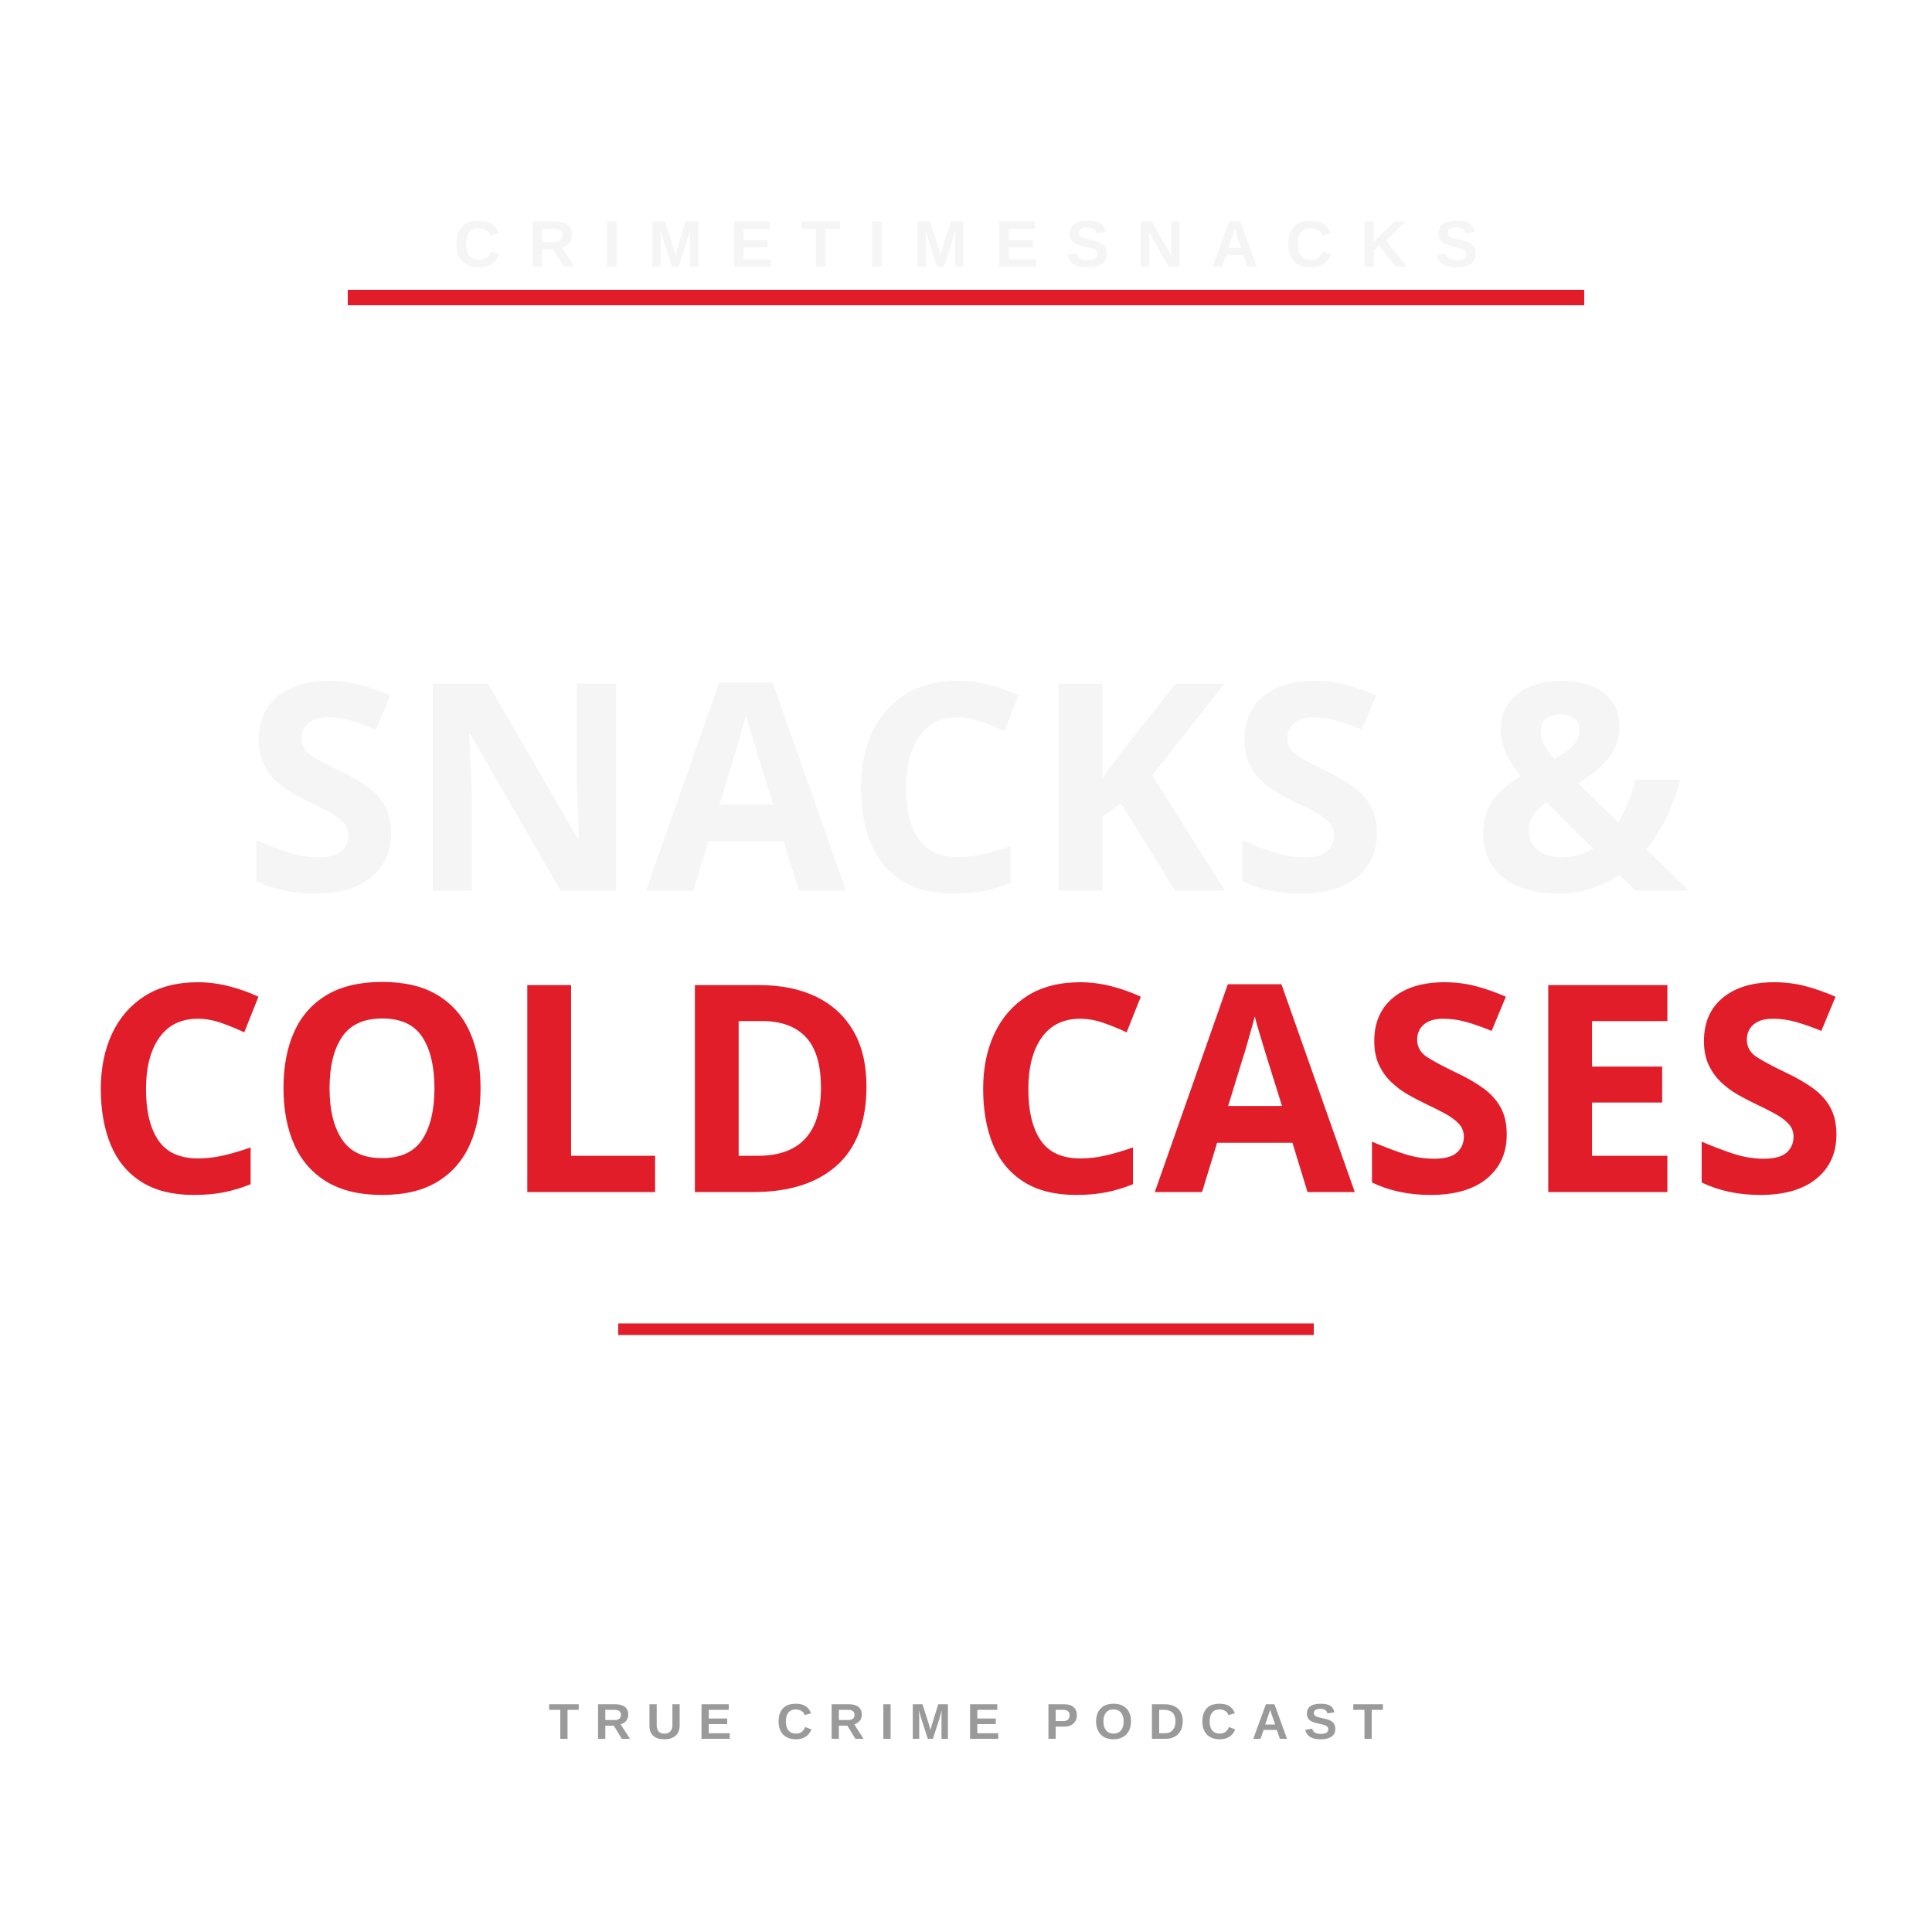
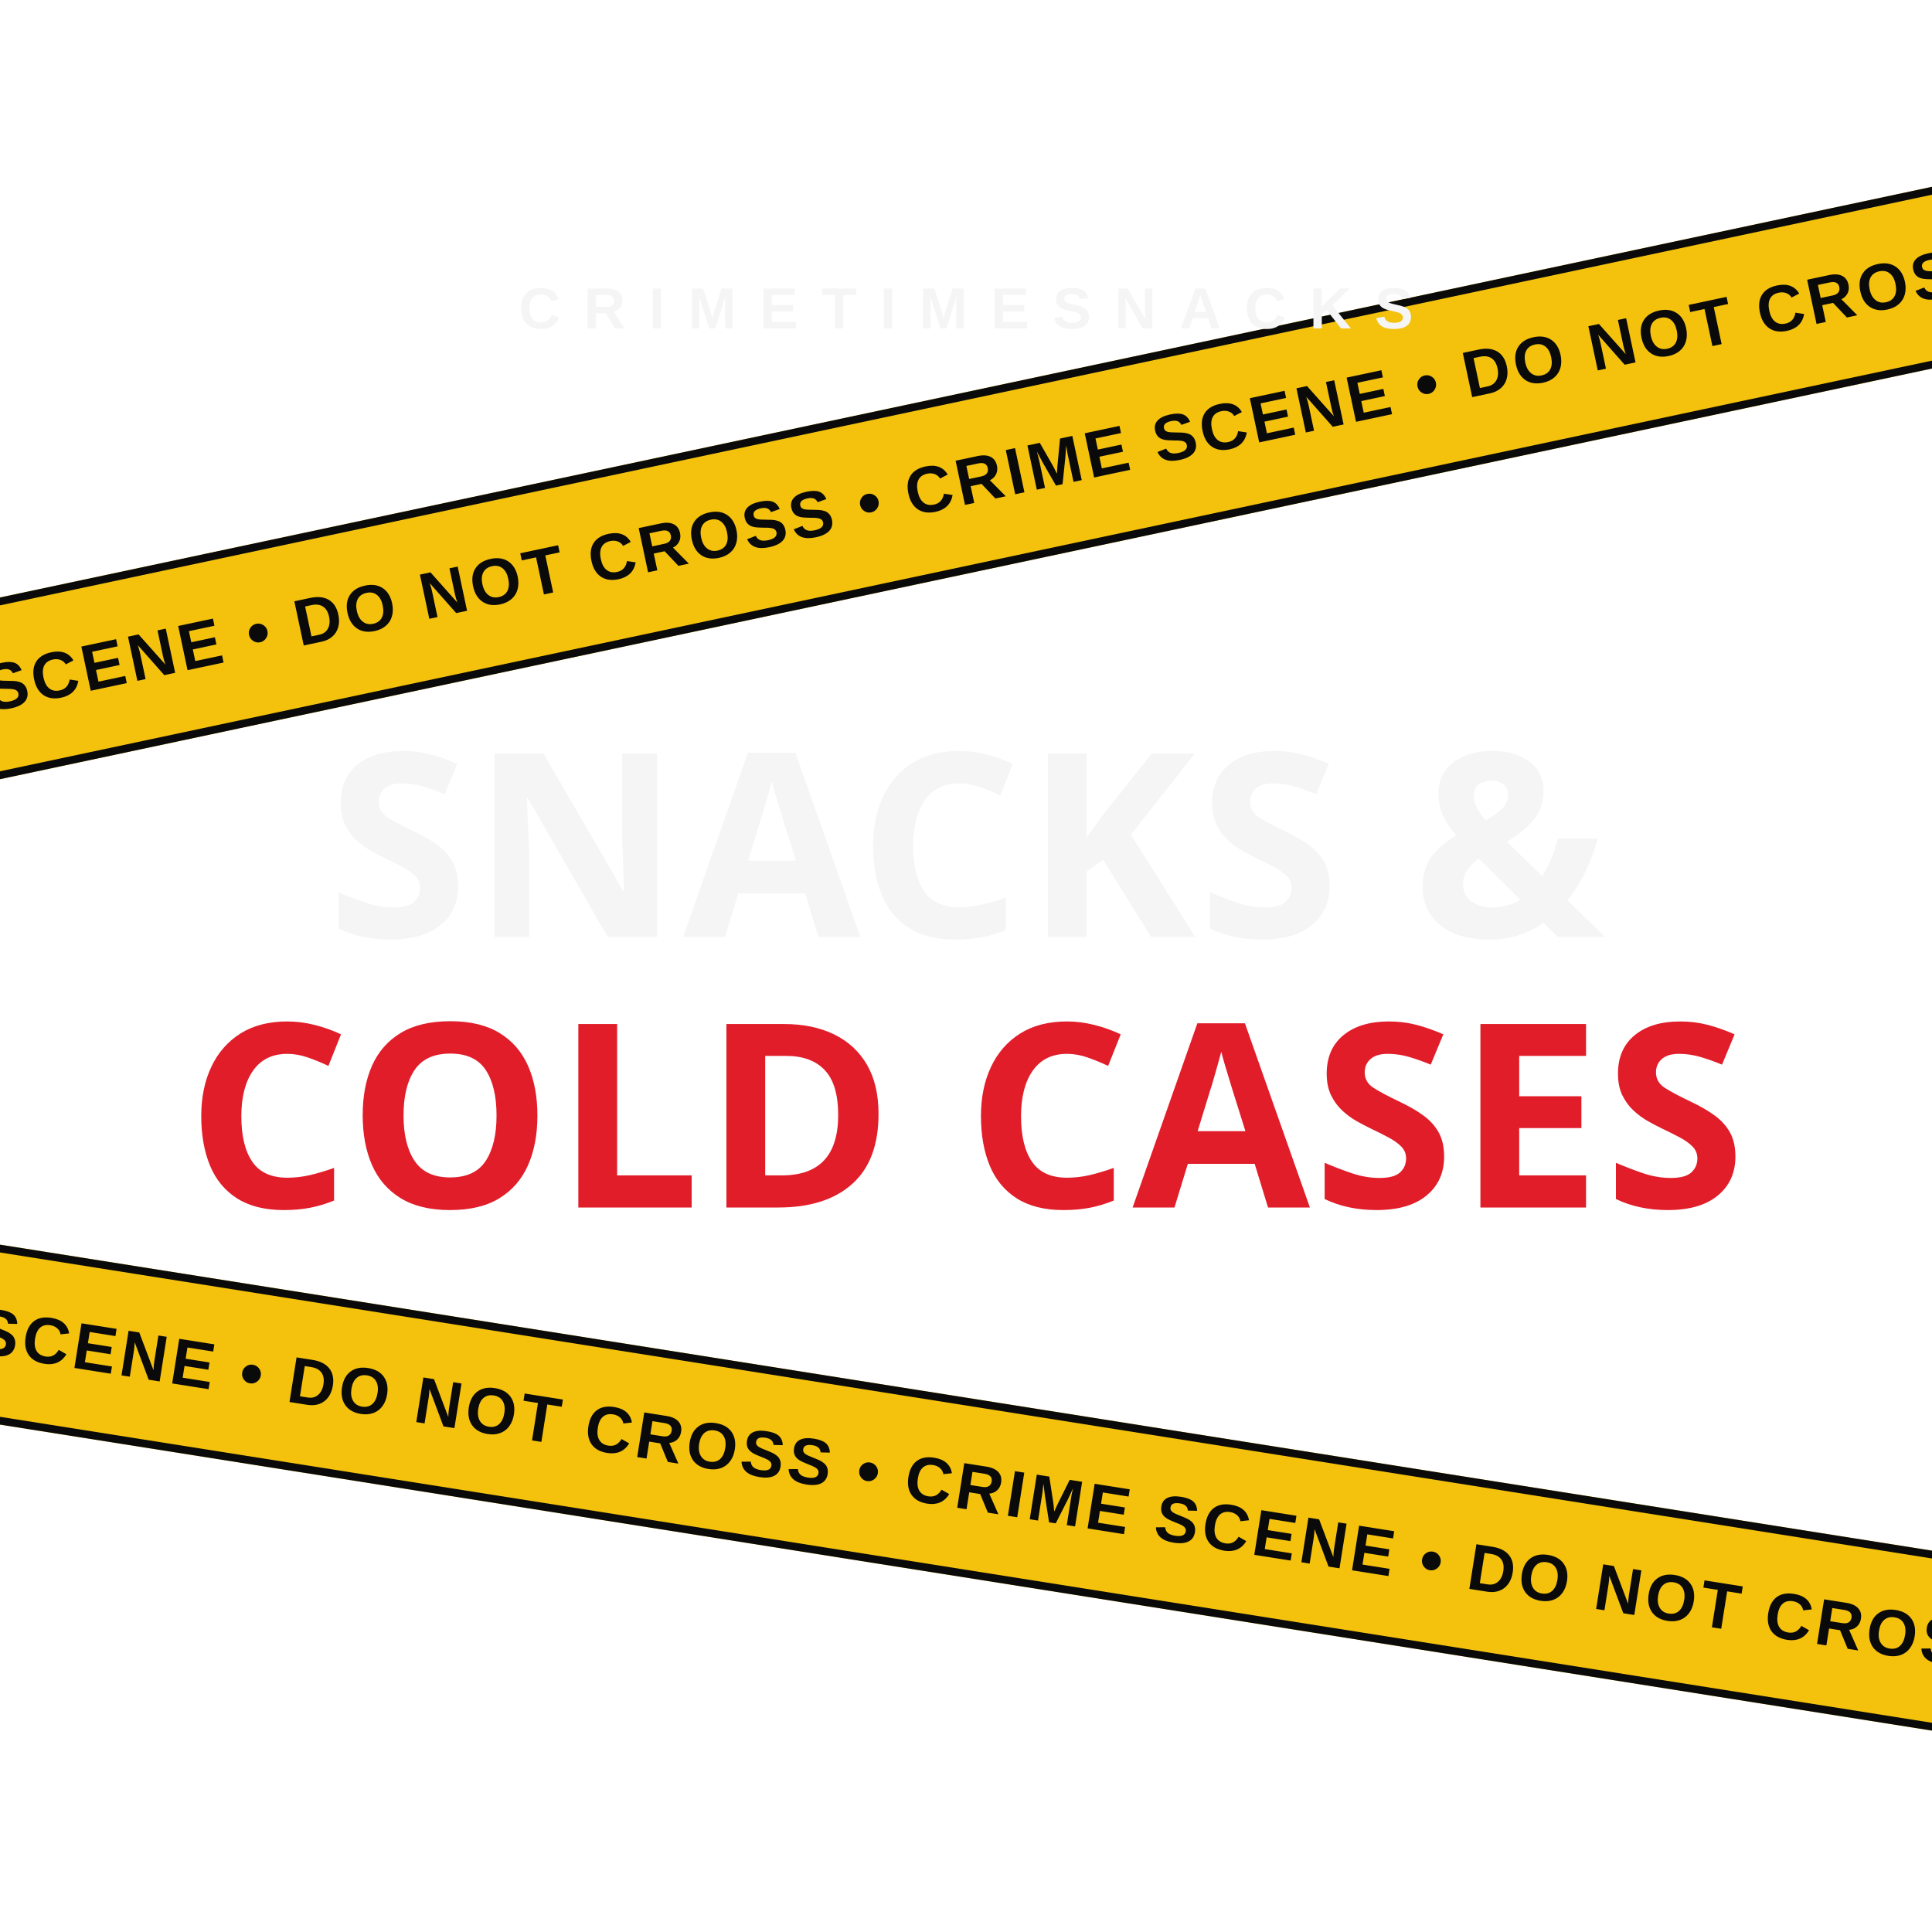
- <svg xmlns="http://www.w3.org/2000/svg" viewBox="0 0 1000 1000" width="1000" height="1000" role="img" aria-label="Snacks &amp; / Cold Cases design">
-   <g>
-     <rect x="180" y="150" width="640" height="8" fill="#e11d2a" />
-     <text x="500" y="138" font-family="'Montserrat',Arial,sans-serif" font-weight="700" font-size="34" letter-spacing="14" fill="#f5f5f5" text-anchor="middle">CRIMETIMESNACKS</text>
-     <text x="500" y="461" font-family="'Montserrat','Arial Black',Impact,sans-serif" font-weight="900" font-size="150" letter-spacing="2" fill="#f5f5f5" text-anchor="middle">SNACKS &amp;</text>
-     <text x="500" y="617" font-family="'Montserrat','Arial Black',Impact,sans-serif" font-weight="900" font-size="150" letter-spacing="2" fill="#e11d2a" text-anchor="middle">COLD CASES</text>
-     <rect x="320" y="685" width="360" height="6" fill="#e11d2a" />
-     <text x="500" y="900" font-family="'Montserrat',Arial,sans-serif" font-weight="600" font-size="26" letter-spacing="8" fill="#9a9a9a" text-anchor="middle">TRUE CRIME PODCAST</text>
+ <svg xmlns="http://www.w3.org/2000/svg" viewBox="0 0 1000 1000" width="1000" height="1000" role="img" aria-label="Snacks &amp; / Cold Cases CrimeTimeSnacks design">
+   <g transform="rotate(-12 500 250)">
+     <rect x="-160" y="204" width="1320" height="92" fill="#f4c20d" />
+     <rect x="-160" y="204" width="1320" height="4" fill="#0a0a0a" />
+     <rect x="-160" y="292" width="1320" height="4" fill="#0a0a0a" />
+     <text x="-150" y="261" font-family="'Montserrat',Arial,sans-serif" font-weight="800" font-size="34" letter-spacing="2" fill="#0a0a0a">CRIME SCENE • DO NOT CROSS • CRIME SCENE • DO NOT CROSS • CRIME SCENE • DO NOT CROSS • CRIME SCENE • DO NOT CROSS • CRIME SCENE • DO NOT CROSS • CRIME SCENE • DO NOT CROSS • </text>
  </g>
+   <g transform="rotate(9 500 770)">
+     <rect x="-160" y="724" width="1320" height="92" fill="#f4c20d" />
+     <rect x="-160" y="724" width="1320" height="4" fill="#0a0a0a" />
+     <rect x="-160" y="812" width="1320" height="4" fill="#0a0a0a" />
+     <text x="-150" y="781" font-family="'Montserrat',Arial,sans-serif" font-weight="800" font-size="34" letter-spacing="2" fill="#0a0a0a">CRIME SCENE • DO NOT CROSS • CRIME SCENE • DO NOT CROSS • CRIME SCENE • DO NOT CROSS • CRIME SCENE • DO NOT CROSS • CRIME SCENE • DO NOT CROSS • CRIME SCENE • DO NOT CROSS • </text>
+   </g>
+   <text x="500" y="170" font-family="'Montserrat',Arial,sans-serif" font-weight="700" font-size="30" letter-spacing="12" fill="#f5f5f5" text-anchor="middle">CRIMETIMESNACKS</text>
+   <text x="500" y="485" font-family="'Montserrat','Arial Black',Impact,sans-serif" font-weight="900" font-size="133" letter-spacing="1.5" fill="#f5f5f5" text-anchor="middle">SNACKS &amp;</text>
+   <text x="500" y="625" font-family="'Montserrat','Arial Black',Impact,sans-serif" font-weight="900" font-size="133" letter-spacing="1.5" fill="#e11d2a" text-anchor="middle">COLD CASES</text>
</svg>
